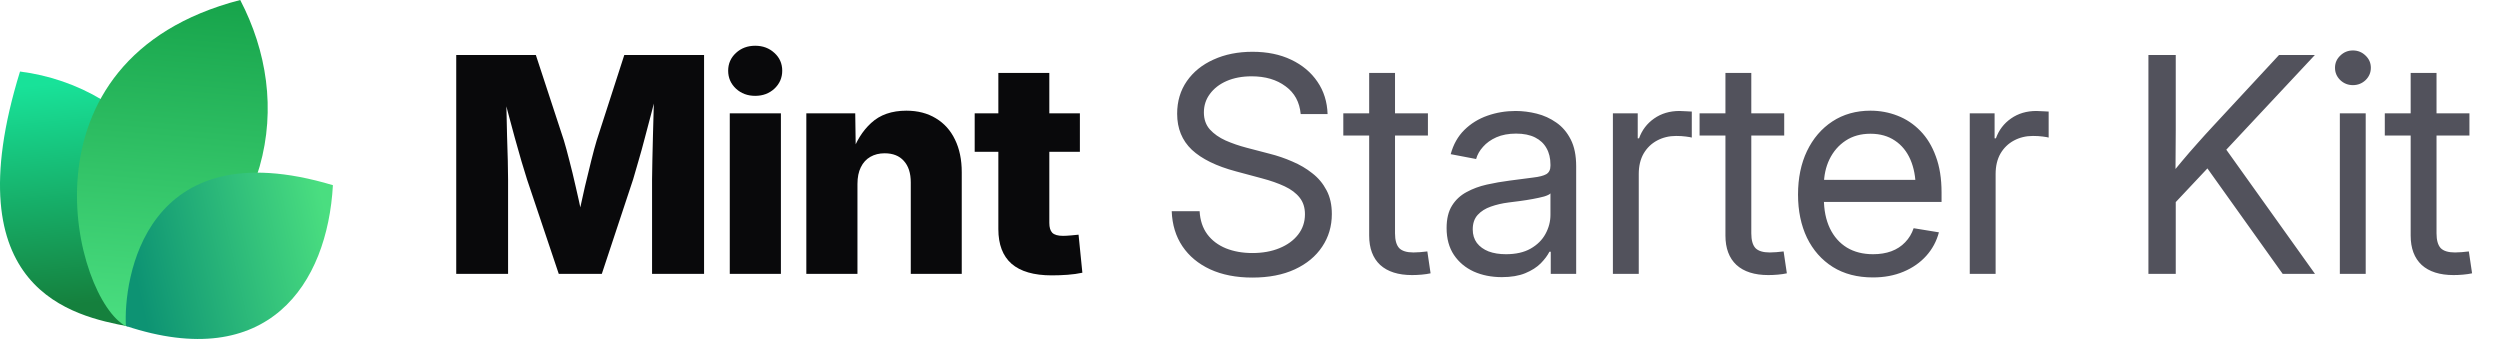
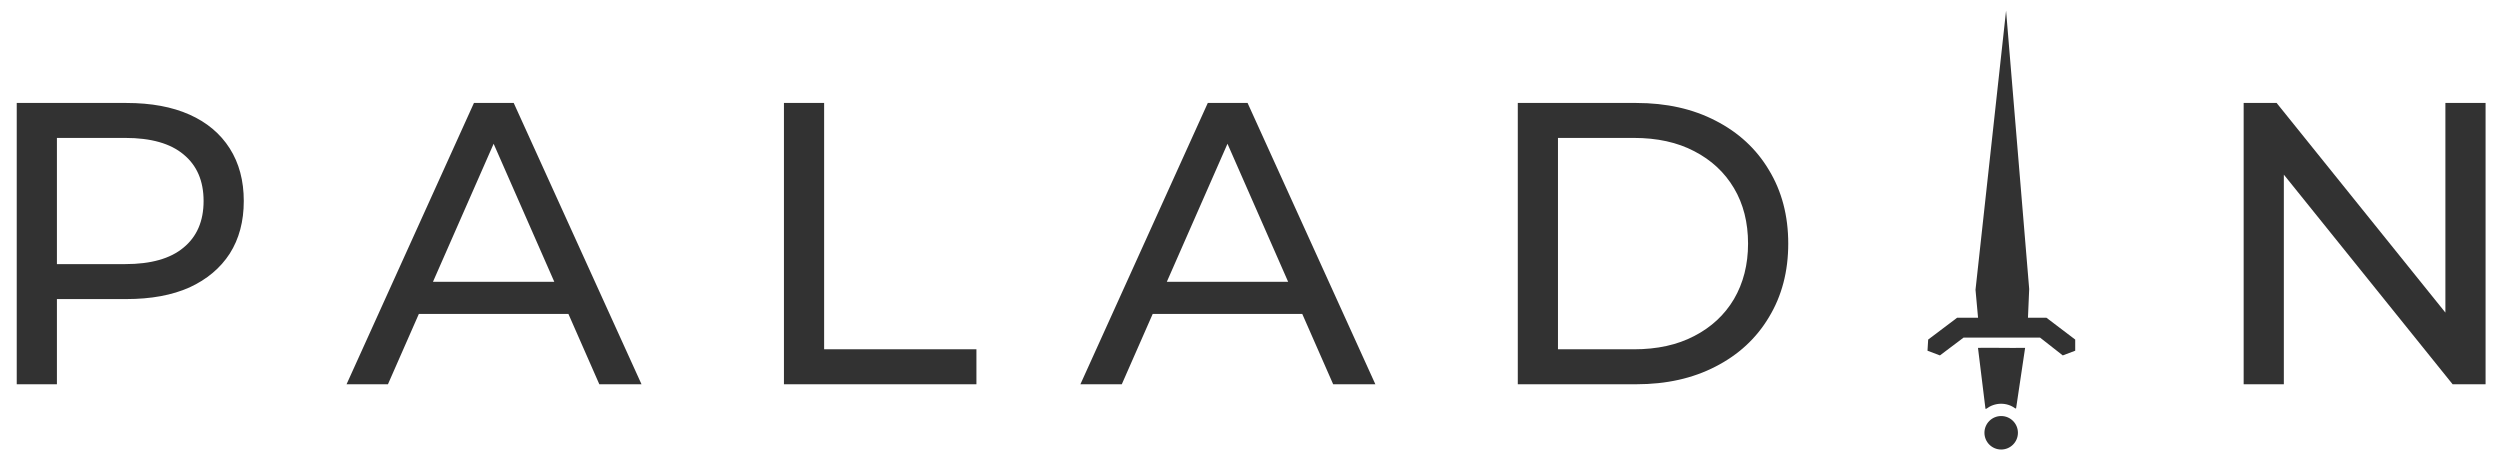
- <svg xmlns="http://www.w3.org/2000/svg" width="177" height="24" viewBox="0 0 177 24" fill="none">
-   <path d="M9.061 23.108C5.268 22.377 -3.391 20.627 1.417 5.064C9.634 6.099 16.973 14.064 9.061 23.108Z" fill="url(#paint0_linear_17557_2020)" />
-   <path d="M8.919 23.094C5.276 21.222 0.784 4.209 17.007 0C20.757 7.193 19.621 16.545 8.919 23.094Z" fill="url(#paint1_linear_17557_2020)" />
-   <path d="M8.914 23.079C8.735 19.882 10.159 9.085 23.57 13.111C23.181 20.123 18.984 26.418 8.914 23.079Z" fill="url(#paint2_linear_17557_2020)" />
-   <path d="M32.301 19.392V3.894H37.938L39.925 9.948C40.036 10.315 40.164 10.787 40.31 11.362C40.462 11.938 40.611 12.552 40.757 13.204C40.91 13.855 41.048 14.483 41.173 15.086C41.305 15.682 41.412 16.192 41.495 16.615H40.695C40.771 16.192 40.871 15.682 40.996 15.086C41.128 14.49 41.267 13.866 41.412 13.214C41.565 12.562 41.714 11.948 41.86 11.373C42.005 10.79 42.133 10.315 42.244 9.948L44.2 3.894H49.848V19.392H46.166V12.704C46.166 12.357 46.173 11.917 46.187 11.383C46.2 10.849 46.214 10.27 46.228 9.646C46.249 9.022 46.266 8.391 46.28 7.753C46.301 7.115 46.311 6.519 46.311 5.964H46.623C46.485 6.561 46.332 7.181 46.166 7.826C45.999 8.471 45.833 9.102 45.666 9.719C45.507 10.336 45.351 10.901 45.198 11.414C45.053 11.928 44.928 12.357 44.824 12.704L42.608 19.392H39.561L37.314 12.704C37.203 12.357 37.072 11.928 36.919 11.414C36.773 10.901 36.614 10.34 36.441 9.729C36.274 9.112 36.104 8.481 35.931 7.836C35.764 7.192 35.608 6.567 35.463 5.964H35.827C35.834 6.512 35.844 7.105 35.858 7.743C35.872 8.374 35.886 9.005 35.9 9.636C35.92 10.26 35.938 10.839 35.952 11.373C35.965 11.907 35.972 12.351 35.972 12.704V19.392H32.301ZM51.668 19.392V8.024H55.288V19.392H51.668ZM53.468 6.786C52.927 6.786 52.473 6.616 52.105 6.276C51.738 5.93 51.554 5.507 51.554 5.007C51.554 4.508 51.738 4.088 52.105 3.749C52.473 3.409 52.927 3.239 53.468 3.239C54.009 3.239 54.463 3.409 54.83 3.749C55.198 4.082 55.382 4.501 55.382 5.007C55.382 5.507 55.198 5.93 54.83 6.276C54.463 6.616 54.009 6.786 53.468 6.786ZM60.708 13.027V19.392H57.088V8.024H60.551L60.593 10.967H60.281C60.593 10.024 61.061 9.268 61.685 8.7C62.309 8.124 63.138 7.836 64.171 7.836C64.975 7.836 65.672 8.017 66.262 8.377C66.851 8.731 67.302 9.234 67.614 9.885C67.933 10.537 68.092 11.307 68.092 12.194V19.392H64.483V12.912C64.483 12.26 64.32 11.754 63.994 11.394C63.675 11.033 63.221 10.853 62.632 10.853C62.25 10.853 61.914 10.936 61.623 11.102C61.332 11.269 61.106 11.515 60.947 11.841C60.787 12.16 60.708 12.555 60.708 13.027ZM76.456 8.024V10.749H69.008V8.024H76.456ZM70.683 5.163H74.292V15.783C74.292 16.102 74.361 16.334 74.5 16.48C74.646 16.625 74.899 16.698 75.259 16.698C75.405 16.698 75.596 16.688 75.831 16.667C76.074 16.646 76.251 16.629 76.362 16.615L76.632 19.309C76.313 19.378 75.963 19.427 75.582 19.455C75.207 19.482 74.836 19.496 74.469 19.496C73.2 19.496 72.25 19.222 71.619 18.674C70.995 18.127 70.683 17.308 70.683 16.22V5.163Z" fill="#09090B" />
-   <path d="M88.667 19.652C87.523 19.652 86.528 19.458 85.682 19.07C84.843 18.681 84.188 18.137 83.716 17.437C83.245 16.736 82.992 15.908 82.957 14.951H84.933C84.968 15.596 85.148 16.14 85.474 16.584C85.8 17.021 86.24 17.354 86.795 17.582C87.35 17.804 87.974 17.915 88.667 17.915C89.388 17.915 90.026 17.801 90.581 17.572C91.143 17.343 91.583 17.024 91.902 16.615C92.228 16.199 92.391 15.717 92.391 15.169C92.391 14.698 92.266 14.306 92.017 13.994C91.767 13.675 91.413 13.408 90.956 13.193C90.498 12.978 89.954 12.787 89.323 12.621L87.502 12.132C86.123 11.765 85.082 11.255 84.382 10.603C83.689 9.944 83.342 9.095 83.342 8.055C83.342 7.174 83.571 6.404 84.028 5.746C84.486 5.087 85.117 4.577 85.921 4.217C86.726 3.849 87.645 3.666 88.678 3.666C89.718 3.666 90.63 3.853 91.413 4.227C92.204 4.602 92.824 5.122 93.275 5.787C93.726 6.446 93.965 7.209 93.993 8.076H92.089C92.013 7.23 91.656 6.574 91.018 6.11C90.387 5.638 89.586 5.403 88.615 5.403C87.95 5.403 87.36 5.513 86.847 5.735C86.341 5.957 85.946 6.262 85.661 6.651C85.377 7.032 85.235 7.469 85.235 7.961C85.235 8.447 85.377 8.849 85.661 9.168C85.946 9.48 86.317 9.74 86.774 9.948C87.232 10.149 87.724 10.319 88.251 10.457L89.884 10.884C90.439 11.023 90.977 11.206 91.496 11.435C92.023 11.657 92.495 11.934 92.911 12.267C93.334 12.593 93.67 12.995 93.92 13.474C94.17 13.945 94.294 14.504 94.294 15.149C94.294 16.015 94.066 16.788 93.608 17.468C93.157 18.148 92.512 18.681 91.673 19.07C90.834 19.458 89.832 19.652 88.667 19.652ZM101.097 8.024V9.594H95.106V8.024H101.097ZM96.937 5.163H98.767V16.521C98.767 17 98.865 17.347 99.059 17.562C99.26 17.77 99.6 17.874 100.078 17.874C100.21 17.874 100.366 17.867 100.546 17.853C100.733 17.832 100.903 17.815 101.056 17.801L101.285 19.351C101.097 19.392 100.886 19.423 100.65 19.444C100.414 19.465 100.189 19.475 99.974 19.475C98.996 19.475 98.244 19.236 97.717 18.758C97.197 18.272 96.937 17.579 96.937 16.677V5.163ZM106.33 19.621C105.595 19.621 104.932 19.489 104.343 19.226C103.754 18.955 103.285 18.564 102.939 18.05C102.592 17.53 102.419 16.896 102.419 16.147C102.419 15.495 102.547 14.965 102.804 14.556C103.06 14.146 103.403 13.828 103.833 13.599C104.263 13.363 104.742 13.186 105.269 13.068C105.796 12.95 106.333 12.857 106.881 12.787C107.574 12.69 108.132 12.617 108.555 12.569C108.978 12.52 109.287 12.441 109.481 12.33C109.675 12.212 109.772 12.014 109.772 11.737V11.654C109.772 11.203 109.679 10.815 109.492 10.489C109.311 10.163 109.041 9.91 108.68 9.729C108.32 9.549 107.872 9.459 107.338 9.459C106.805 9.459 106.34 9.546 105.945 9.719C105.556 9.892 105.241 10.118 104.998 10.395C104.755 10.665 104.593 10.953 104.509 11.258L102.71 10.915C102.897 10.222 103.22 9.65 103.677 9.199C104.135 8.748 104.679 8.412 105.31 8.19C105.941 7.968 106.607 7.857 107.307 7.857C107.8 7.857 108.295 7.92 108.795 8.044C109.301 8.169 109.765 8.381 110.188 8.679C110.611 8.97 110.951 9.369 111.208 9.875C111.464 10.374 111.593 11.005 111.593 11.768V19.392H109.793V17.822H109.7C109.568 18.085 109.363 18.359 109.086 18.643C108.809 18.921 108.444 19.153 107.994 19.34C107.543 19.527 106.988 19.621 106.33 19.621ZM106.621 17.998C107.321 17.998 107.904 17.867 108.368 17.603C108.84 17.333 109.19 16.986 109.419 16.563C109.654 16.133 109.772 15.682 109.772 15.211V13.692C109.703 13.769 109.554 13.841 109.325 13.911C109.096 13.973 108.829 14.032 108.524 14.088C108.226 14.143 107.921 14.192 107.609 14.233C107.304 14.275 107.033 14.309 106.798 14.337C106.354 14.393 105.938 14.49 105.549 14.628C105.168 14.76 104.86 14.954 104.624 15.211C104.388 15.467 104.27 15.811 104.27 16.241C104.27 16.615 104.367 16.934 104.561 17.198C104.762 17.461 105.04 17.662 105.393 17.801C105.747 17.933 106.156 17.998 106.621 17.998ZM114.193 19.392V8.024H115.951V9.792H116.045C116.253 9.209 116.61 8.741 117.116 8.388C117.622 8.034 118.219 7.857 118.905 7.857C119.058 7.857 119.217 7.864 119.384 7.878C119.55 7.885 119.682 7.892 119.779 7.899V9.74C119.716 9.719 119.578 9.695 119.363 9.667C119.155 9.639 118.922 9.625 118.666 9.625C118.174 9.625 117.726 9.733 117.324 9.948C116.922 10.163 116.603 10.471 116.367 10.874C116.138 11.276 116.024 11.758 116.024 12.319V19.392H114.193ZM126.322 8.024V9.594H120.33V8.024H126.322ZM122.161 5.163H123.992V16.521C123.992 17 124.089 17.347 124.283 17.562C124.484 17.77 124.824 17.874 125.302 17.874C125.434 17.874 125.59 17.867 125.77 17.853C125.958 17.832 126.127 17.815 126.28 17.801L126.509 19.351C126.322 19.392 126.11 19.423 125.874 19.444C125.639 19.465 125.413 19.475 125.198 19.475C124.221 19.475 123.468 19.236 122.941 18.758C122.421 18.272 122.161 17.579 122.161 16.677V5.163ZM132.604 19.642C131.502 19.642 130.555 19.396 129.765 18.903C128.974 18.404 128.364 17.714 127.934 16.834C127.511 15.946 127.3 14.927 127.3 13.775C127.3 12.611 127.511 11.584 127.934 10.697C128.364 9.802 128.964 9.102 129.734 8.596C130.51 8.089 131.408 7.836 132.428 7.836C133.1 7.836 133.738 7.954 134.341 8.19C134.952 8.426 135.489 8.783 135.954 9.261C136.425 9.74 136.793 10.343 137.056 11.071C137.327 11.792 137.462 12.645 137.462 13.63V14.296H128.433V12.735H136.463L135.631 13.297C135.631 12.541 135.506 11.876 135.257 11.3C135.007 10.725 134.643 10.277 134.165 9.958C133.686 9.632 133.107 9.469 132.428 9.469C131.748 9.469 131.162 9.632 130.67 9.958C130.177 10.284 129.796 10.725 129.526 11.279C129.262 11.827 129.13 12.441 129.13 13.12V14.046C129.13 14.864 129.273 15.572 129.557 16.168C129.841 16.757 130.243 17.211 130.763 17.53C131.283 17.842 131.901 17.998 132.615 17.998C133.093 17.998 133.523 17.929 133.905 17.79C134.293 17.645 134.619 17.433 134.882 17.156C135.153 16.879 135.354 16.546 135.486 16.157L137.275 16.449C137.108 17.08 136.81 17.634 136.38 18.113C135.95 18.591 135.413 18.966 134.768 19.236C134.123 19.507 133.402 19.642 132.604 19.642ZM139.459 19.392V8.024H141.217V9.792H141.311C141.519 9.209 141.876 8.741 142.382 8.388C142.888 8.034 143.485 7.857 144.171 7.857C144.324 7.857 144.483 7.864 144.649 7.878C144.816 7.885 144.948 7.892 145.045 7.899V9.74C144.982 9.719 144.844 9.695 144.629 9.667C144.421 9.639 144.188 9.625 143.932 9.625C143.439 9.625 142.992 9.733 142.59 9.948C142.188 10.163 141.869 10.471 141.633 10.874C141.404 11.276 141.29 11.758 141.29 12.319V19.392H139.459ZM153.429 14.961V12.715C153.783 12.257 154.136 11.82 154.49 11.404C154.844 10.981 155.204 10.565 155.572 10.156C155.939 9.74 156.314 9.327 156.695 8.918L161.355 3.894H163.893L157.277 10.967H157.184L153.429 14.961ZM152.108 19.392V3.894H154.043V9.241L154.022 12.559L154.043 13.505V19.392H152.108ZM161.615 19.392L155.967 11.477L157.173 9.969L163.903 19.392H161.615ZM165.661 19.392V8.024H167.492V19.392H165.661ZM166.587 6.027C166.24 6.027 165.942 5.909 165.692 5.673C165.443 5.43 165.318 5.139 165.318 4.799C165.318 4.459 165.443 4.172 165.692 3.936C165.942 3.693 166.24 3.572 166.587 3.572C166.934 3.572 167.232 3.693 167.482 3.936C167.731 4.172 167.856 4.459 167.856 4.799C167.856 5.139 167.731 5.43 167.482 5.673C167.232 5.909 166.934 6.027 166.587 6.027ZM174.836 8.024V9.594H168.844V8.024H174.836ZM170.675 5.163H172.506V16.521C172.506 17 172.603 17.347 172.797 17.562C172.998 17.77 173.338 17.874 173.816 17.874C173.948 17.874 174.104 17.867 174.284 17.853C174.472 17.832 174.641 17.815 174.794 17.801L175.023 19.351C174.836 19.392 174.624 19.423 174.388 19.444C174.153 19.465 173.927 19.475 173.712 19.475C172.735 19.475 171.982 19.236 171.455 18.758C170.935 18.272 170.675 17.579 170.675 16.677V5.163Z" fill="#52525C" />
-   <defs>
-     <linearGradient id="paint0_linear_17557_2020" x1="3.776" y1="5.916" x2="5.232" y2="21.559" gradientUnits="userSpaceOnUse">
-       <stop stop-color="#18E299" />
-       <stop offset="1" stop-color="#15803D" />
-     </linearGradient>
-     <linearGradient id="paint1_linear_17557_2020" x1="12.171" y1="-0.718" x2="10.19" y2="22.983" gradientUnits="userSpaceOnUse">
-       <stop stop-color="#16A34A" />
-       <stop offset="1" stop-color="#4ADE80" />
-     </linearGradient>
-     <linearGradient id="paint2_linear_17557_2020" x1="23.133" y1="15.353" x2="9.338" y2="18.52" gradientUnits="userSpaceOnUse">
-       <stop stop-color="#4ADE80" />
-       <stop offset="1" stop-color="#0D9373" />
-     </linearGradient>
-   </defs>
+ <svg xmlns="http://www.w3.org/2000/svg" width="1080" height="200" viewBox="290 170 1080 200" fill="none">
+   <path fill-rule="evenodd" clip-rule="evenodd" d="M1144.52 320.271C1152.34 320.167 1157.02 320.382 1164.85 320.271L1160.95 346.42L1160.58 346.425C1158.86 345.134 1156.71 344.397 1154.37 344.416C1152.02 344.447 1149.84 345.254 1148.09 346.585L1147.72 346.59L1144.52 320.536V320.271ZM1166.08 307.261L1166.61 294.869L1156.62 174.625L1143.42 295.183L1144.52 307.261H1135.48L1122.97 316.694L1122.68 321.507L1128.05 323.54L1138.24 315.857H1154.81L1171.32 315.857L1181.12 323.54L1186.49 321.507L1186.49 316.694L1174.06 307.261H1166.08Z" fill="#323232" />
+   <circle cx="1154.51" cy="356.96" r="7.233" fill="#323232" />
+   <path d="M297.228 336V214.48H344.621C355.268 214.48 364.353 216.158 371.876 219.514C379.399 222.871 385.185 227.731 389.236 234.097C393.287 240.462 395.312 248.043 395.312 256.838C395.312 265.634 393.287 273.215 389.236 279.58C385.185 285.83 379.399 290.69 371.876 294.162C364.353 297.519 355.268 299.197 344.621 299.197H306.776L314.588 291.038V336H297.228ZM314.588 292.774L306.776 284.094H344.1C355.21 284.094 363.601 281.721 369.272 276.976C375.059 272.231 377.952 265.518 377.952 256.838C377.952 248.158 375.059 241.446 369.272 236.701C363.601 231.956 355.21 229.583 344.1 229.583H306.776L314.588 220.903V292.774ZM439.712 336L494.743 214.48H511.929L567.134 336H548.906L499.777 224.202H506.721L457.592 336H439.712ZM463.148 305.62L467.835 291.732H536.233L541.268 305.62H463.148ZM628.662 336V214.48H646.022V320.897H711.816V336H628.662ZM756.735 336L811.766 214.48H828.953L884.157 336H865.929L816.801 224.202H823.745L774.616 336H756.735ZM780.171 305.62L784.858 291.732H853.257L858.291 305.62H780.171ZM945.685 336V214.48H996.897C1009.86 214.48 1021.26 217.026 1031.1 222.118C1041.05 227.211 1048.75 234.328 1054.19 243.471C1059.74 252.614 1062.52 263.204 1062.52 275.24C1062.52 287.276 1059.74 297.866 1054.19 307.009C1048.75 316.152 1041.05 323.269 1031.1 328.362C1021.26 333.454 1009.86 336 996.897 336H945.685ZM963.045 320.897H995.855C1005.92 320.897 1014.6 318.987 1021.9 315.168C1029.3 311.349 1035.03 306.025 1039.08 299.197C1043.13 292.253 1045.16 284.267 1045.16 275.24C1045.16 266.097 1043.13 258.111 1039.08 251.283C1035.03 244.455 1029.3 239.131 1021.9 235.312C1014.6 231.493 1005.92 229.583 995.855 229.583H963.045V320.897Z" fill="#323232" />
+   <path d="M1259.26 336V214.48H1273.5L1353.87 314.3H1346.41V214.48H1363.77V336H1349.53L1269.16 236.18H1276.62V336H1259.26Z" fill="#323232" />
</svg>
